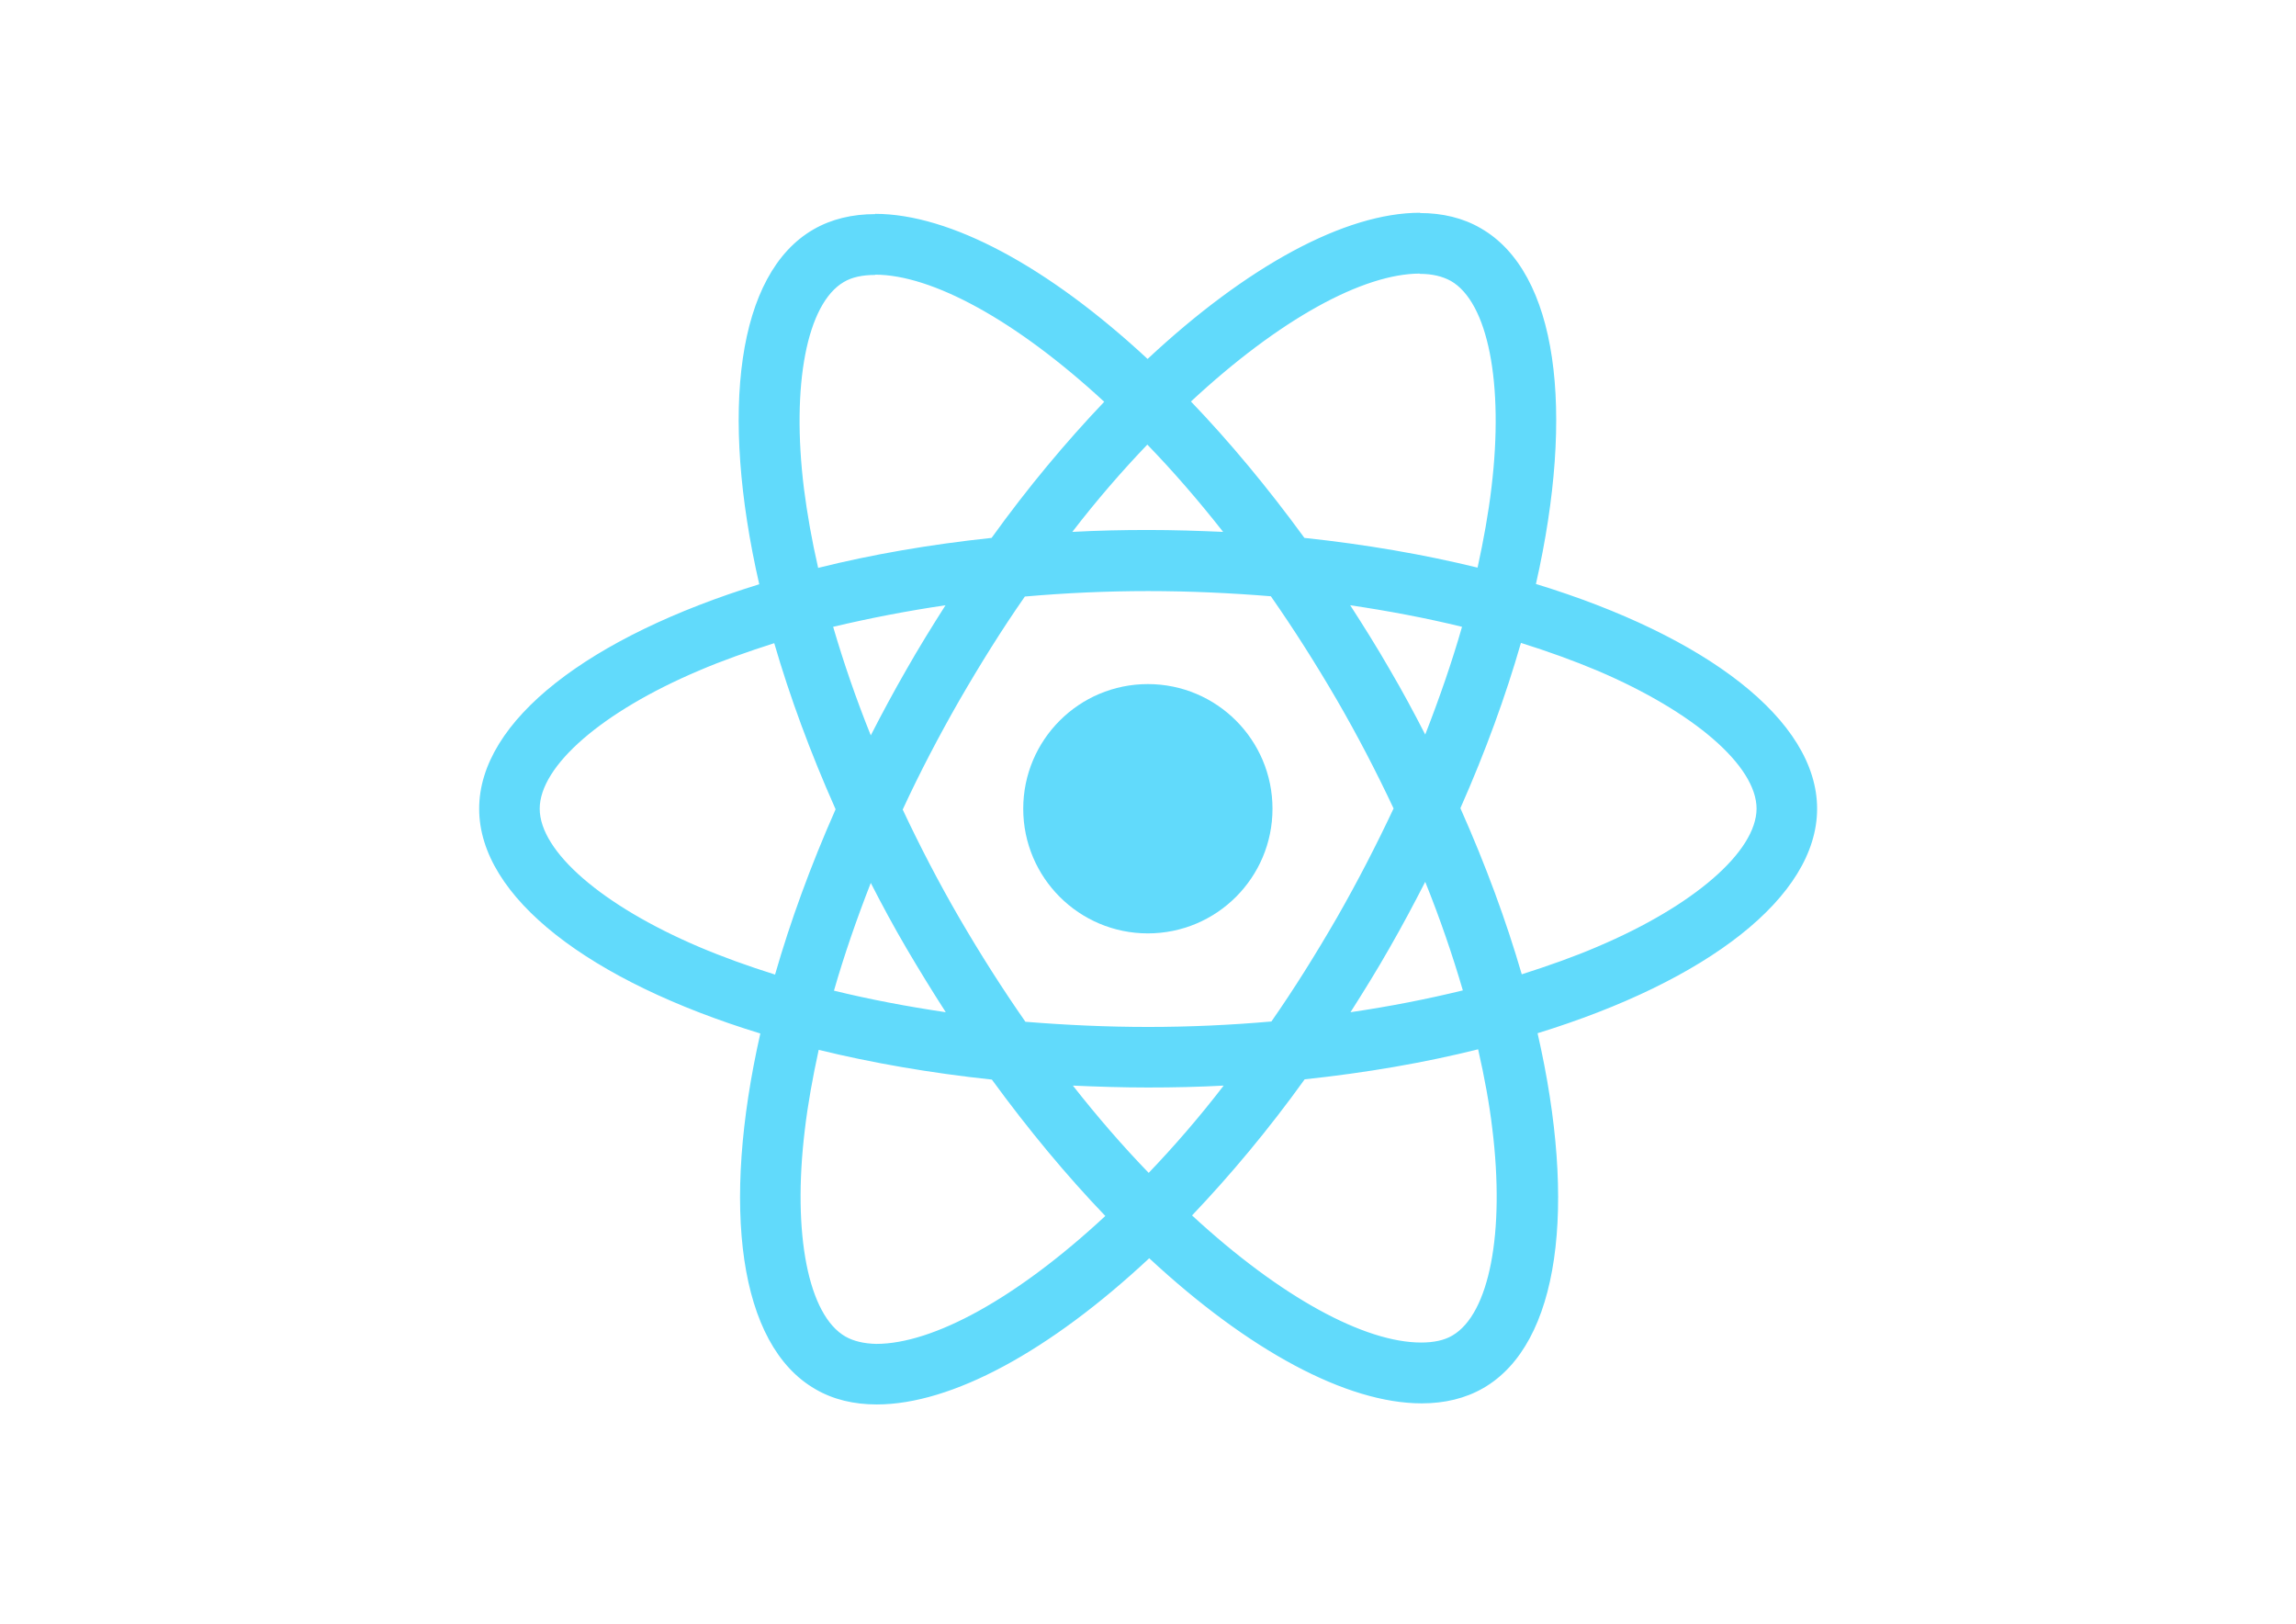
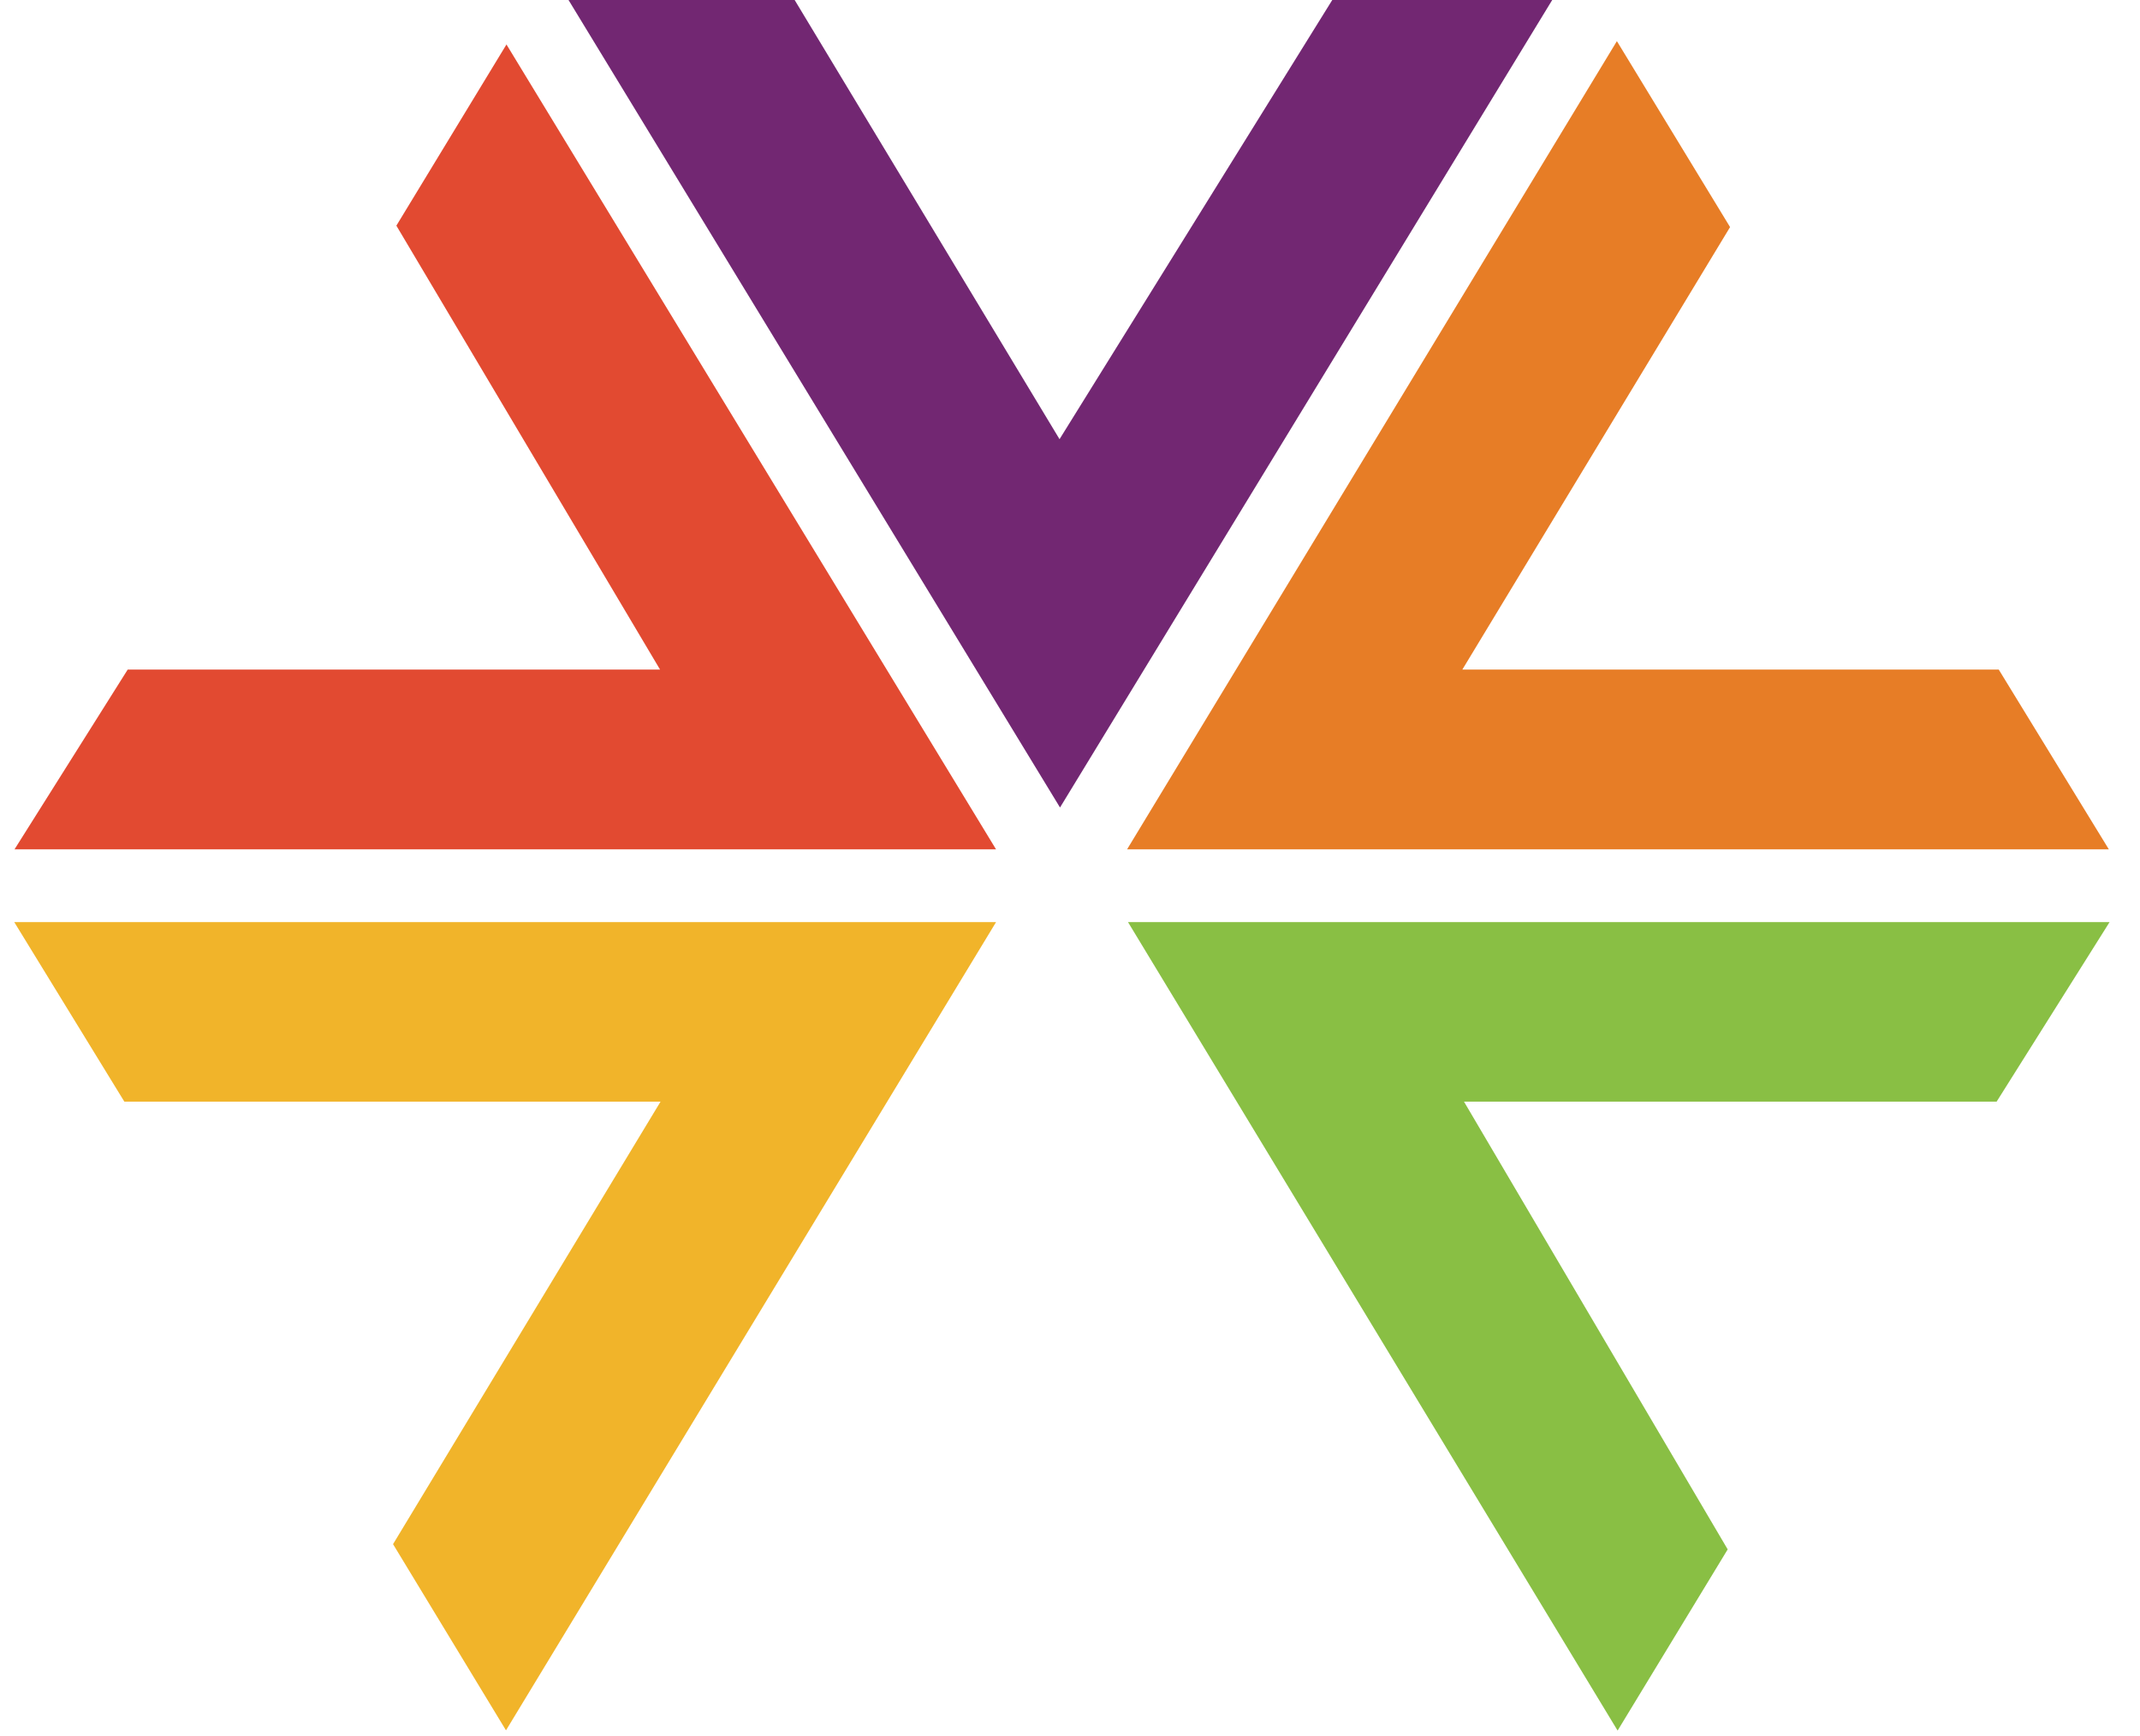
- <svg xmlns="http://www.w3.org/2000/svg" viewBox="0 0 841.9 595.3">
-   <g fill="#61DAFB">
-     <path d="M666.3 296.5c0-32.5-40.7-63.3-103.1-82.4 14.4-63.6 8-114.2-20.2-130.4-6.5-3.8-14.1-5.6-22.4-5.6v22.3c4.6 0 8.3.9 11.4 2.6 13.6 7.8 19.5 37.5 14.9 75.7-1.1 9.4-2.9 19.3-5.1 29.4-19.6-4.8-41-8.5-63.5-10.9-13.5-18.5-27.5-35.3-41.6-50 32.6-30.3 63.2-46.9 84-46.9V78c-27.5 0-63.5 19.6-99.9 53.6-36.4-33.8-72.4-53.2-99.9-53.2v22.3c20.7 0 51.4 16.5 84 46.6-14 14.7-28 31.4-41.3 49.9-22.6 2.4-44 6.1-63.6 11-2.3-10-4-19.7-5.2-29-4.7-38.2 1.1-67.9 14.6-75.8 3-1.8 6.9-2.6 11.5-2.6V78.5c-8.4 0-16 1.8-22.6 5.6-28.1 16.2-34.4 66.7-19.9 130.1-62.2 19.2-102.7 49.9-102.7 82.3 0 32.5 40.7 63.3 103.1 82.4-14.4 63.6-8 114.2 20.2 130.4 6.5 3.8 14.1 5.6 22.5 5.6 27.5 0 63.5-19.6 99.9-53.6 36.4 33.8 72.4 53.2 99.9 53.2 8.4 0 16-1.8 22.6-5.6 28.1-16.2 34.4-66.7 19.9-130.1 62-19.1 102.5-49.9 102.5-82.3zm-130.2-66.7c-3.7 12.9-8.3 26.2-13.5 39.5-4.1-8-8.4-16-13.1-24-4.6-8-9.5-15.8-14.4-23.4 14.2 2.1 27.9 4.7 41 7.9zm-45.8 106.5c-7.8 13.5-15.8 26.3-24.1 38.2-14.9 1.3-30 2-45.2 2-15.1 0-30.2-.7-45-1.9-8.3-11.9-16.4-24.6-24.2-38-7.6-13.1-14.5-26.4-20.8-39.8 6.2-13.4 13.2-26.8 20.7-39.9 7.8-13.5 15.8-26.3 24.1-38.2 14.9-1.3 30-2 45.2-2 15.1 0 30.2.7 45 1.9 8.3 11.9 16.4 24.6 24.2 38 7.6 13.1 14.5 26.4 20.8 39.8-6.3 13.4-13.2 26.8-20.7 39.9zm32.3-13c5.4 13.4 10 26.8 13.8 39.8-13.1 3.2-26.9 5.9-41.2 8 4.9-7.7 9.8-15.6 14.4-23.7 4.6-8 8.9-16.1 13-24.1zM421.2 430c-9.3-9.6-18.6-20.3-27.8-32 9 .4 18.2.7 27.5.7 9.4 0 18.7-.2 27.8-.7-9 11.7-18.3 22.4-27.5 32zm-74.4-58.9c-14.2-2.1-27.9-4.7-41-7.9 3.7-12.9 8.3-26.2 13.5-39.5 4.1 8 8.4 16 13.1 24 4.7 8 9.5 15.8 14.4 23.4zM420.7 163c9.3 9.6 18.6 20.3 27.8 32-9-.4-18.2-.7-27.5-.7-9.4 0-18.7.2-27.8.7 9-11.7 18.3-22.4 27.5-32zm-74 58.9c-4.9 7.7-9.8 15.6-14.4 23.7-4.6 8-8.9 16-13 24-5.4-13.4-10-26.8-13.8-39.8 13.1-3.1 26.9-5.8 41.2-7.9zm-90.5 125.2c-35.4-15.1-58.3-34.9-58.3-50.6 0-15.7 22.9-35.6 58.3-50.6 8.6-3.7 18-7 27.7-10.1 5.7 19.6 13.2 40 22.5 60.9-9.2 20.8-16.6 41.1-22.2 60.6-9.9-3.1-19.3-6.5-28-10.2zM310 490c-13.6-7.8-19.5-37.5-14.9-75.7 1.1-9.4 2.9-19.3 5.1-29.4 19.6 4.8 41 8.5 63.5 10.9 13.5 18.5 27.5 35.3 41.6 50-32.6 30.3-63.2 46.9-84 46.9-4.5-.1-8.3-1-11.3-2.7zm237.2-76.2c4.7 38.2-1.1 67.9-14.6 75.8-3 1.8-6.9 2.6-11.5 2.6-20.7 0-51.4-16.5-84-46.6 14-14.7 28-31.4 41.3-49.9 22.6-2.4 44-6.1 63.6-11 2.3 10.1 4.1 19.8 5.2 29.1zm38.5-66.7c-8.6 3.7-18 7-27.7 10.1-5.7-19.6-13.2-40-22.5-60.9 9.2-20.8 16.6-41.1 22.2-60.6 9.9 3.1 19.3 6.5 28.1 10.2 35.4 15.1 58.3 34.9 58.3 50.6-.1 15.7-23 35.6-58.4 50.6zM320.8 78.4z" />
-     <circle cx="420.9" cy="296.5" r="45.7" />
-     <path d="M520.5 78.1z" />
-   </g>
+ <svg xmlns="http://www.w3.org/2000/svg" viewBox="60 0 90 73">
+   <defs>
+     <style>
+         .cls-3{fill:#722772;}
+         .cls-4{fill:#e24a31;}
+         .cls-5{fill:#89bf44;}
+         .cls-6{fill:#e77d26;}
+         .cls-7{fill:#f1b42a;}
+         </style>
+   </defs>
+   <polygon class="cls-3" points="83.91 0 93.42 0 104.56 18.47 116.03 0 125.28 0 104.58 33.96 83.91 0" />
+   <polygon class="cls-4" points="60.61 35.72 65.37 28.16 87.76 28.16 76.67 9.49 81.3 1.87 101.89 35.72 60.61 35.72" />
+   <polygon class="cls-5" points="148.72 38.78 143.97 46.33 121.57 46.33 132.66 65.16 128.03 72.78 107.44 38.78 148.72 38.78" />
+   <polygon class="cls-6" points="128 1.73 132.76 9.55 121.5 28.16 144.06 28.16 148.69 35.72 107.4 35.72 128 1.73" />
+   <polygon class="cls-7" points="81.28 72.77 76.53 64.94 87.78 46.33 65.23 46.33 60.6 38.78 101.89 38.78 81.28 72.77" />
</svg>
